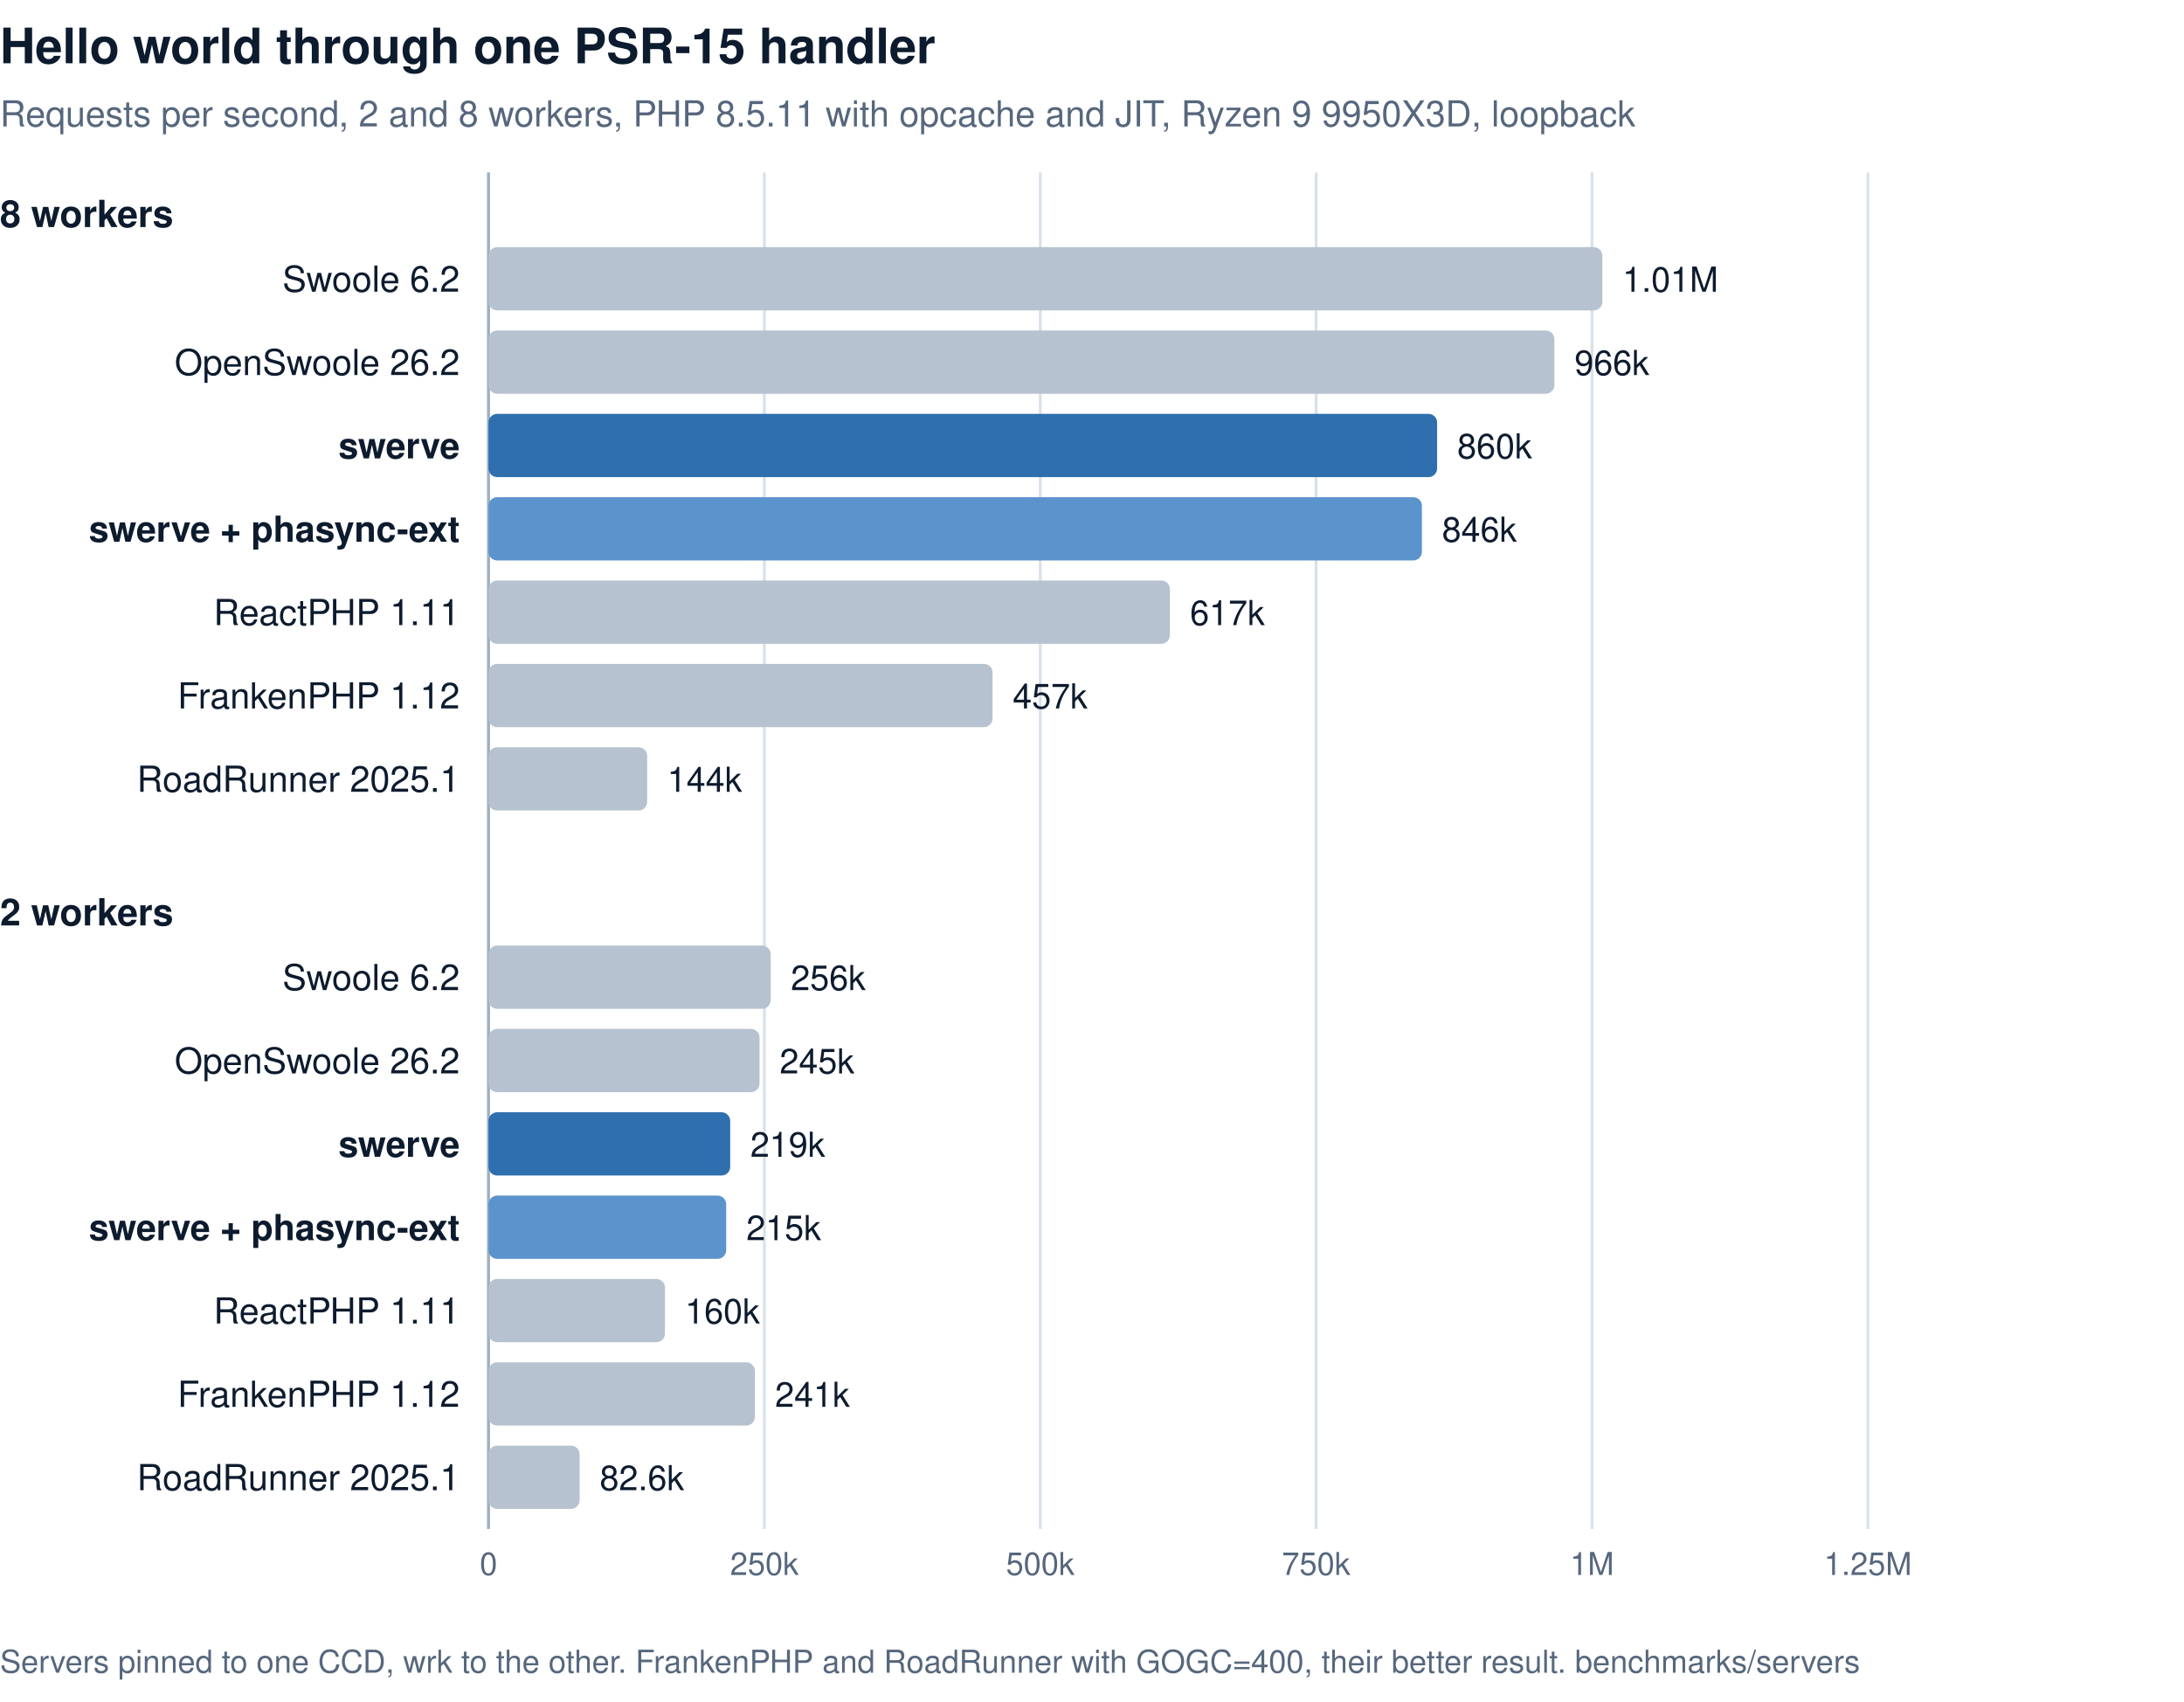
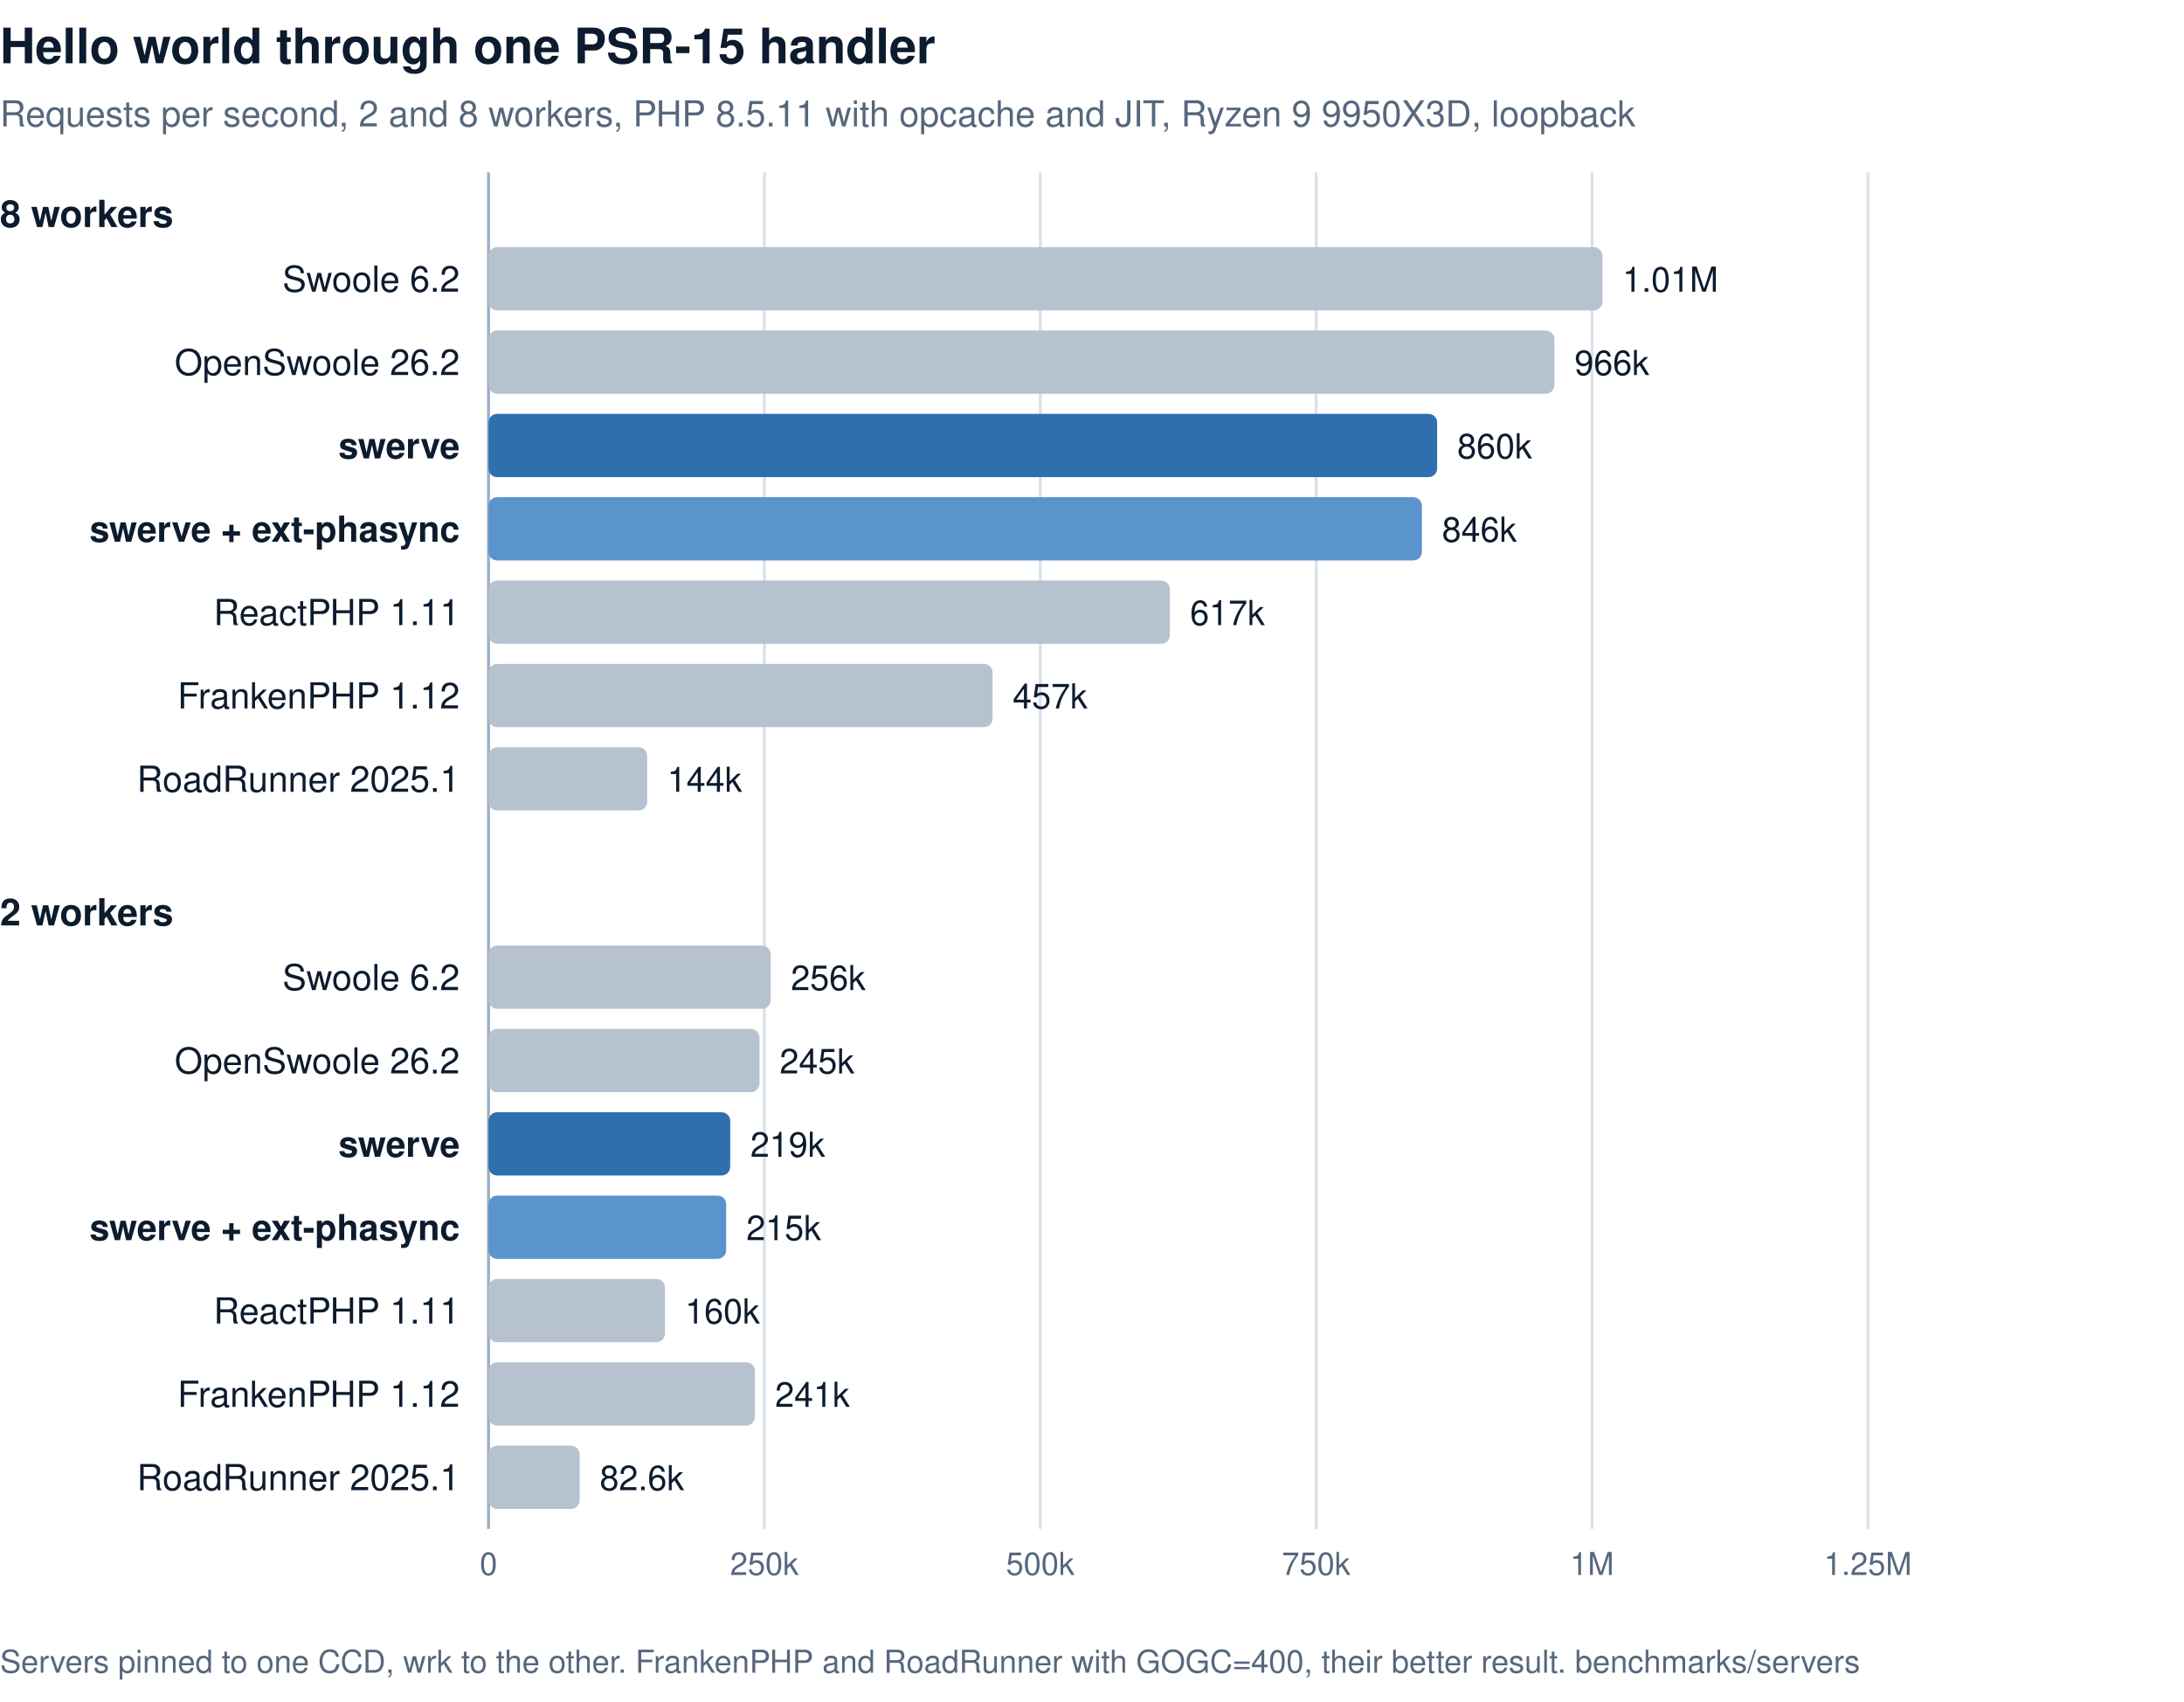
<svg xmlns="http://www.w3.org/2000/svg" viewBox="0 0 760 592" width="760" height="592" role="img" aria-label="Hello world through one PSR-15 handler">
  <style>text{font-family:-apple-system, BlinkMacSystemFont, 'Segoe UI', Helvetica, Arial, sans-serif;font-variant-numeric:tabular-nums}</style>
  <text x="0" y="22" font-size="17" font-weight="600" fill="#0D1B2E">Hello world through one PSR-15 handler</text>
  <text x="0" y="44" font-size="12.5" fill="#56677D">Requests per second, 2 and 8 workers, PHP 8.5.11 with opcache and JIT, Ryzen 9 9950X3D, loopback</text>
  <line x1="170.0" y1="60" x2="170.0" y2="532" stroke="#D9E1EA" stroke-width="1" />
  <text x="170.0" y="548" font-size="11" text-anchor="middle" fill="#56677D">0</text>
  <line x1="266.0" y1="60" x2="266.0" y2="532" stroke="#D9E1EA" stroke-width="1" />
  <text x="266.0" y="548" font-size="11" text-anchor="middle" fill="#56677D">250k</text>
  <line x1="362.0" y1="60" x2="362.0" y2="532" stroke="#D9E1EA" stroke-width="1" />
  <text x="362.0" y="548" font-size="11" text-anchor="middle" fill="#56677D">500k</text>
  <line x1="458.0" y1="60" x2="458.0" y2="532" stroke="#D9E1EA" stroke-width="1" />
  <text x="458.0" y="548" font-size="11" text-anchor="middle" fill="#56677D">750k</text>
  <line x1="554.0" y1="60" x2="554.0" y2="532" stroke="#D9E1EA" stroke-width="1" />
  <text x="554.0" y="548" font-size="11" text-anchor="middle" fill="#56677D">1M</text>
  <line x1="650.0" y1="60" x2="650.0" y2="532" stroke="#D9E1EA" stroke-width="1" />
  <text x="650.0" y="548" font-size="11" text-anchor="middle" fill="#56677D">1.25M</text>
  <line x1="170" y1="60" x2="170" y2="532" stroke="#9FB0C2" stroke-width="1" />
  <text x="0" y="79" font-size="13" font-weight="600" fill="#0D1B2E">8 workers</text>
  <text x="160" y="101.5" font-size="12.5" font-weight="400" text-anchor="end" fill="#0D1B2E">Swoole 6.2</text>
  <rect x="170" y="86" width="387.6" height="22" rx="3" fill="#B6C2CF" />
  <text x="564.6" y="101.5" font-size="12" fill="#0D1B2E">1.01M</text>
  <text x="160" y="130.5" font-size="12.5" font-weight="400" text-anchor="end" fill="#0D1B2E">OpenSwoole 26.2</text>
  <rect x="170" y="115" width="370.9" height="22" rx="3" fill="#B6C2CF" />
  <text x="547.9" y="130.5" font-size="12" fill="#0D1B2E">966k</text>
  <text x="160" y="159.5" font-size="12.5" font-weight="600" text-anchor="end" fill="#0D1B2E">swerve</text>
  <rect x="170" y="144" width="330.1" height="22" rx="3" fill="#2F6FAE" />
  <text x="507.1" y="159.5" font-size="12" fill="#0D1B2E">860k</text>
-   <text x="160" y="188.5" font-size="12.5" font-weight="600" text-anchor="end" fill="#0D1B2E">swerve + phasync-ext</text>
+   <text x="160" y="188.5" font-size="12.5" font-weight="600" text-anchor="end" fill="#0D1B2E">swerve + ext-phasync</text>
  <rect x="170" y="173" width="324.8" height="22" rx="3" fill="#5B93CC" />
  <text x="501.8" y="188.5" font-size="12" fill="#0D1B2E">846k</text>
  <text x="160" y="217.5" font-size="12.5" font-weight="400" text-anchor="end" fill="#0D1B2E">ReactPHP 1.11</text>
  <rect x="170" y="202" width="237.1" height="22" rx="3" fill="#B6C2CF" />
  <text x="414.1" y="217.5" font-size="12" fill="#0D1B2E">617k</text>
  <text x="160" y="246.5" font-size="12.5" font-weight="400" text-anchor="end" fill="#0D1B2E">FrankenPHP 1.12</text>
  <rect x="170" y="231" width="175.4" height="22" rx="3" fill="#B6C2CF" />
  <text x="352.4" y="246.5" font-size="12" fill="#0D1B2E">457k</text>
  <text x="160" y="275.5" font-size="12.5" font-weight="400" text-anchor="end" fill="#0D1B2E">RoadRunner 2025.1</text>
  <rect x="170" y="260" width="55.2" height="22" rx="3" fill="#B6C2CF" />
  <text x="232.2" y="275.5" font-size="12" fill="#0D1B2E">144k</text>
  <text x="0" y="322" font-size="13" font-weight="600" fill="#0D1B2E">2 workers</text>
  <text x="160" y="344.5" font-size="12.5" font-weight="400" text-anchor="end" fill="#0D1B2E">Swoole 6.2</text>
  <rect x="170" y="329" width="98.2" height="22" rx="3" fill="#B6C2CF" />
  <text x="275.2" y="344.5" font-size="12" fill="#0D1B2E">256k</text>
  <text x="160" y="373.5" font-size="12.5" font-weight="400" text-anchor="end" fill="#0D1B2E">OpenSwoole 26.2</text>
  <rect x="170" y="358" width="94.3" height="22" rx="3" fill="#B6C2CF" />
  <text x="271.3" y="373.5" font-size="12" fill="#0D1B2E">245k</text>
  <text x="160" y="402.5" font-size="12.5" font-weight="600" text-anchor="end" fill="#0D1B2E">swerve</text>
  <rect x="170" y="387" width="84.1" height="22" rx="3" fill="#2F6FAE" />
  <text x="261.1" y="402.5" font-size="12" fill="#0D1B2E">219k</text>
-   <text x="160" y="431.5" font-size="12.5" font-weight="600" text-anchor="end" fill="#0D1B2E">swerve + phasync-ext</text>
+   <text x="160" y="431.5" font-size="12.5" font-weight="600" text-anchor="end" fill="#0D1B2E">swerve + ext-phasync</text>
  <rect x="170" y="416" width="82.7" height="22" rx="3" fill="#5B93CC" />
  <text x="259.7" y="431.5" font-size="12" fill="#0D1B2E">215k</text>
  <text x="160" y="460.5" font-size="12.5" font-weight="400" text-anchor="end" fill="#0D1B2E">ReactPHP 1.11</text>
  <rect x="170" y="445" width="61.4" height="22" rx="3" fill="#B6C2CF" />
  <text x="238.4" y="460.5" font-size="12" fill="#0D1B2E">160k</text>
  <text x="160" y="489.5" font-size="12.5" font-weight="400" text-anchor="end" fill="#0D1B2E">FrankenPHP 1.12</text>
  <rect x="170" y="474" width="92.7" height="22" rx="3" fill="#B6C2CF" />
  <text x="269.7" y="489.5" font-size="12" fill="#0D1B2E">241k</text>
  <text x="160" y="518.5" font-size="12.5" font-weight="400" text-anchor="end" fill="#0D1B2E">RoadRunner 2025.1</text>
  <rect x="170" y="503" width="31.7" height="22" rx="3" fill="#B6C2CF" />
  <text x="208.7" y="518.5" font-size="12" fill="#0D1B2E">82.6k</text>
  <text x="0" y="582" font-size="11" fill="#56677D">Servers pinned to one CCD, wrk to the other. FrankenPHP and RoadRunner with GOGC=400, their better result. benchmarks/servers</text>
</svg>
